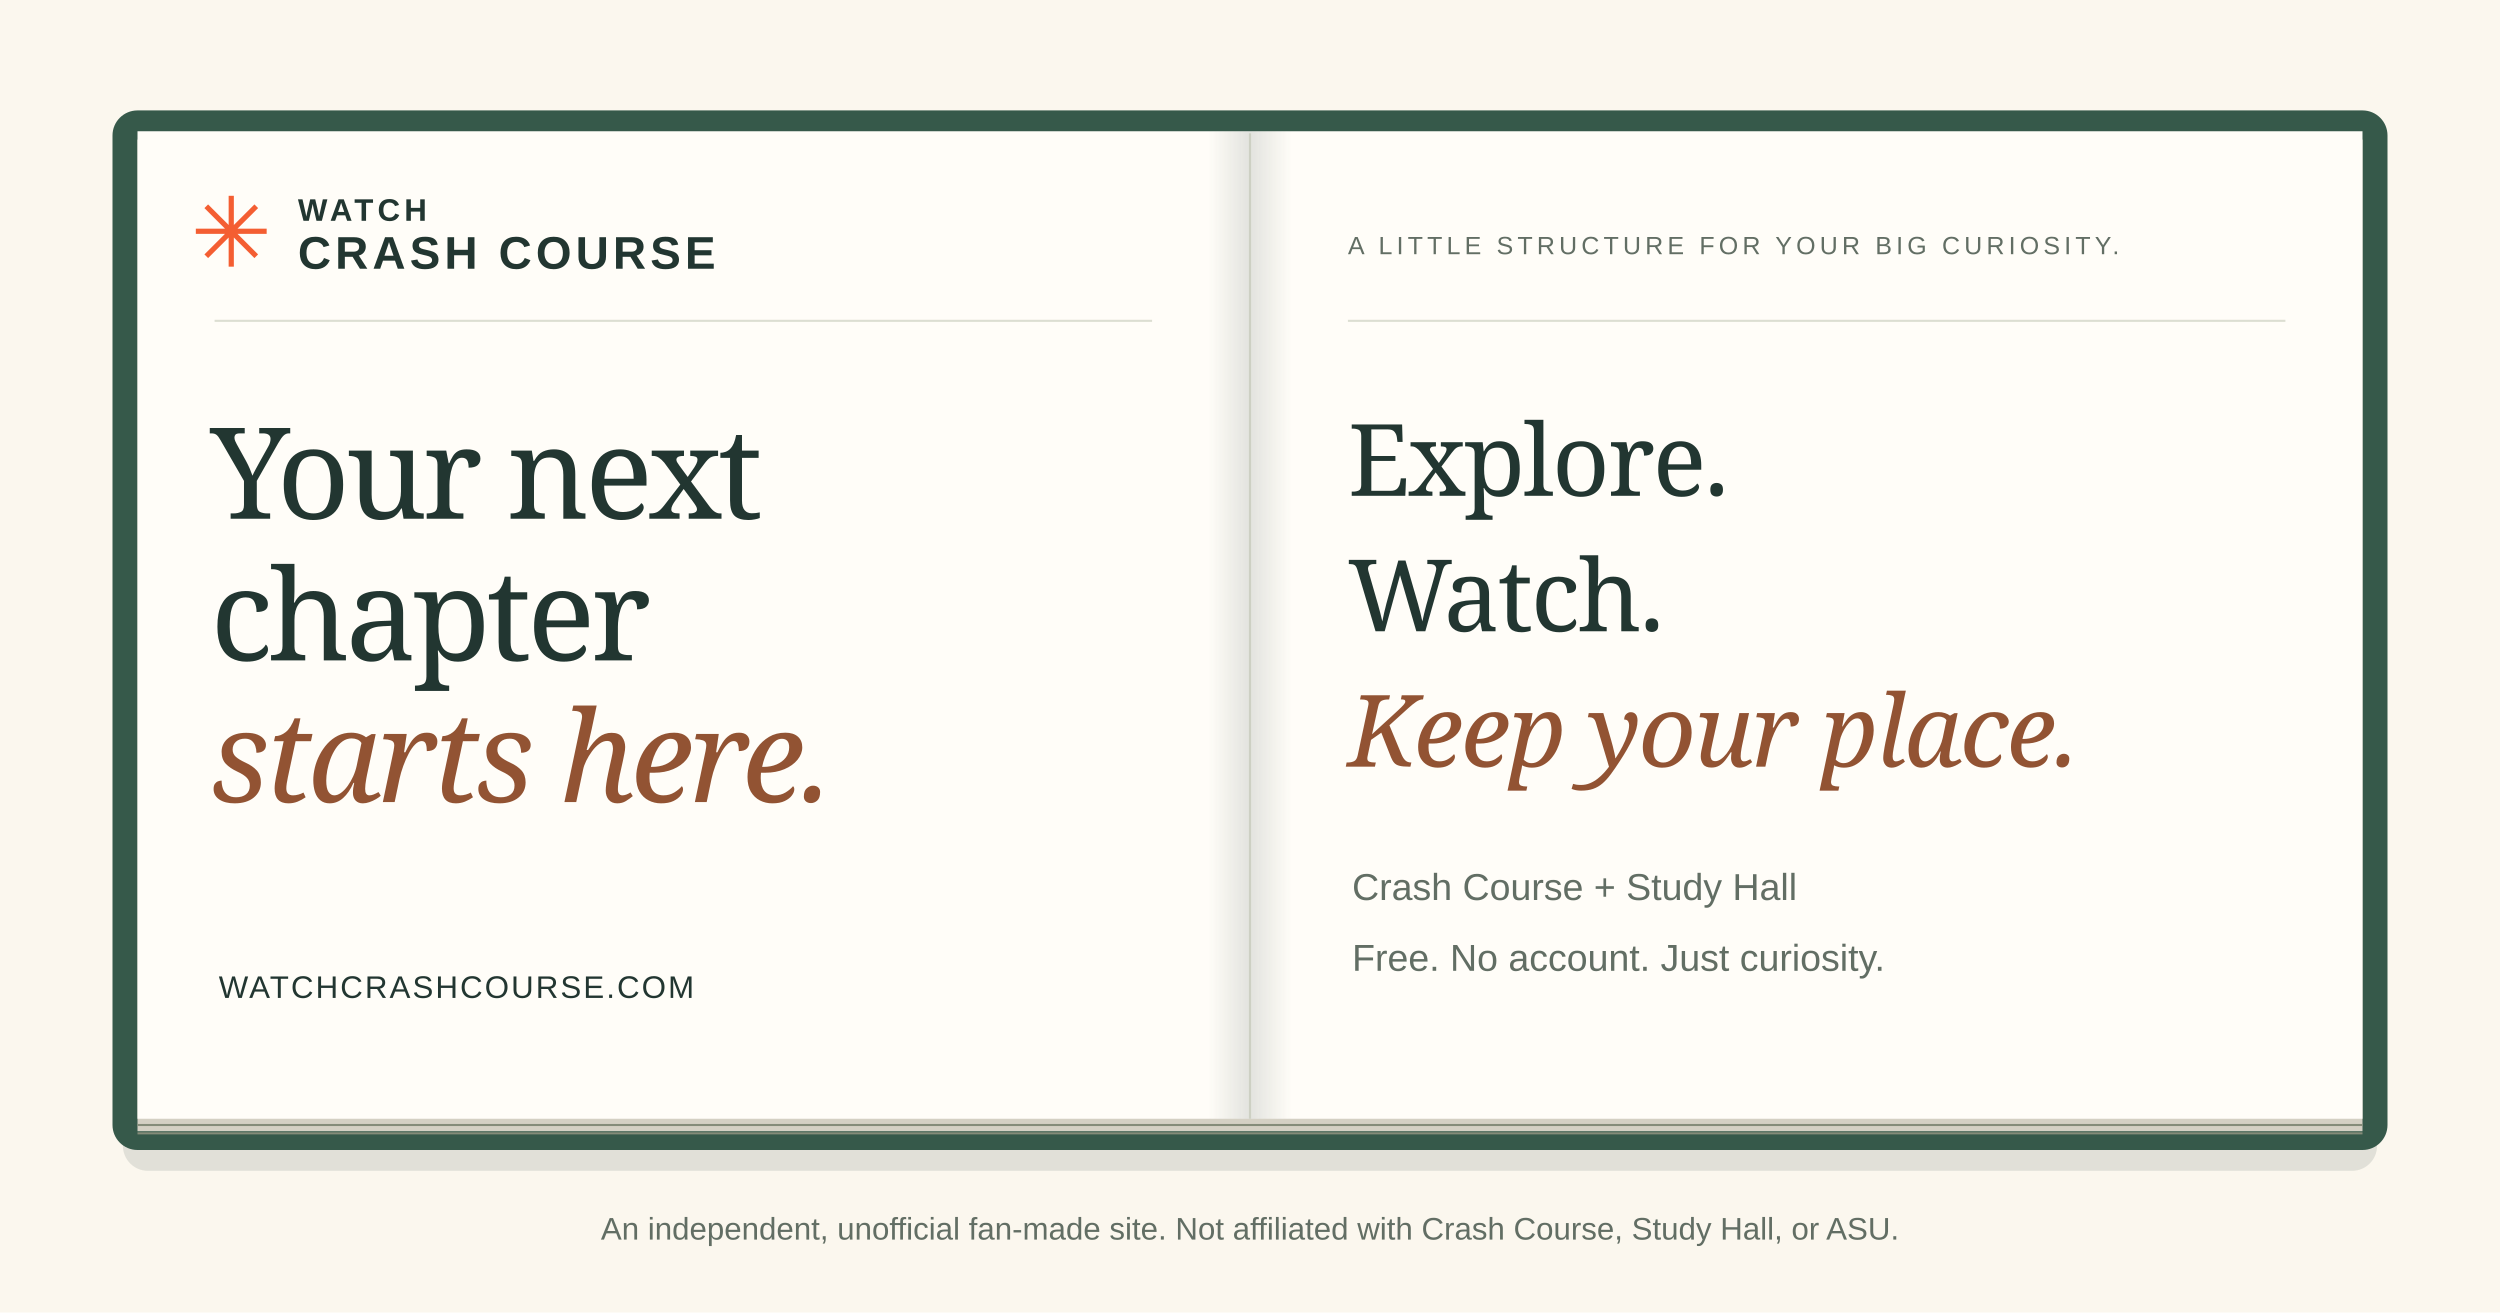
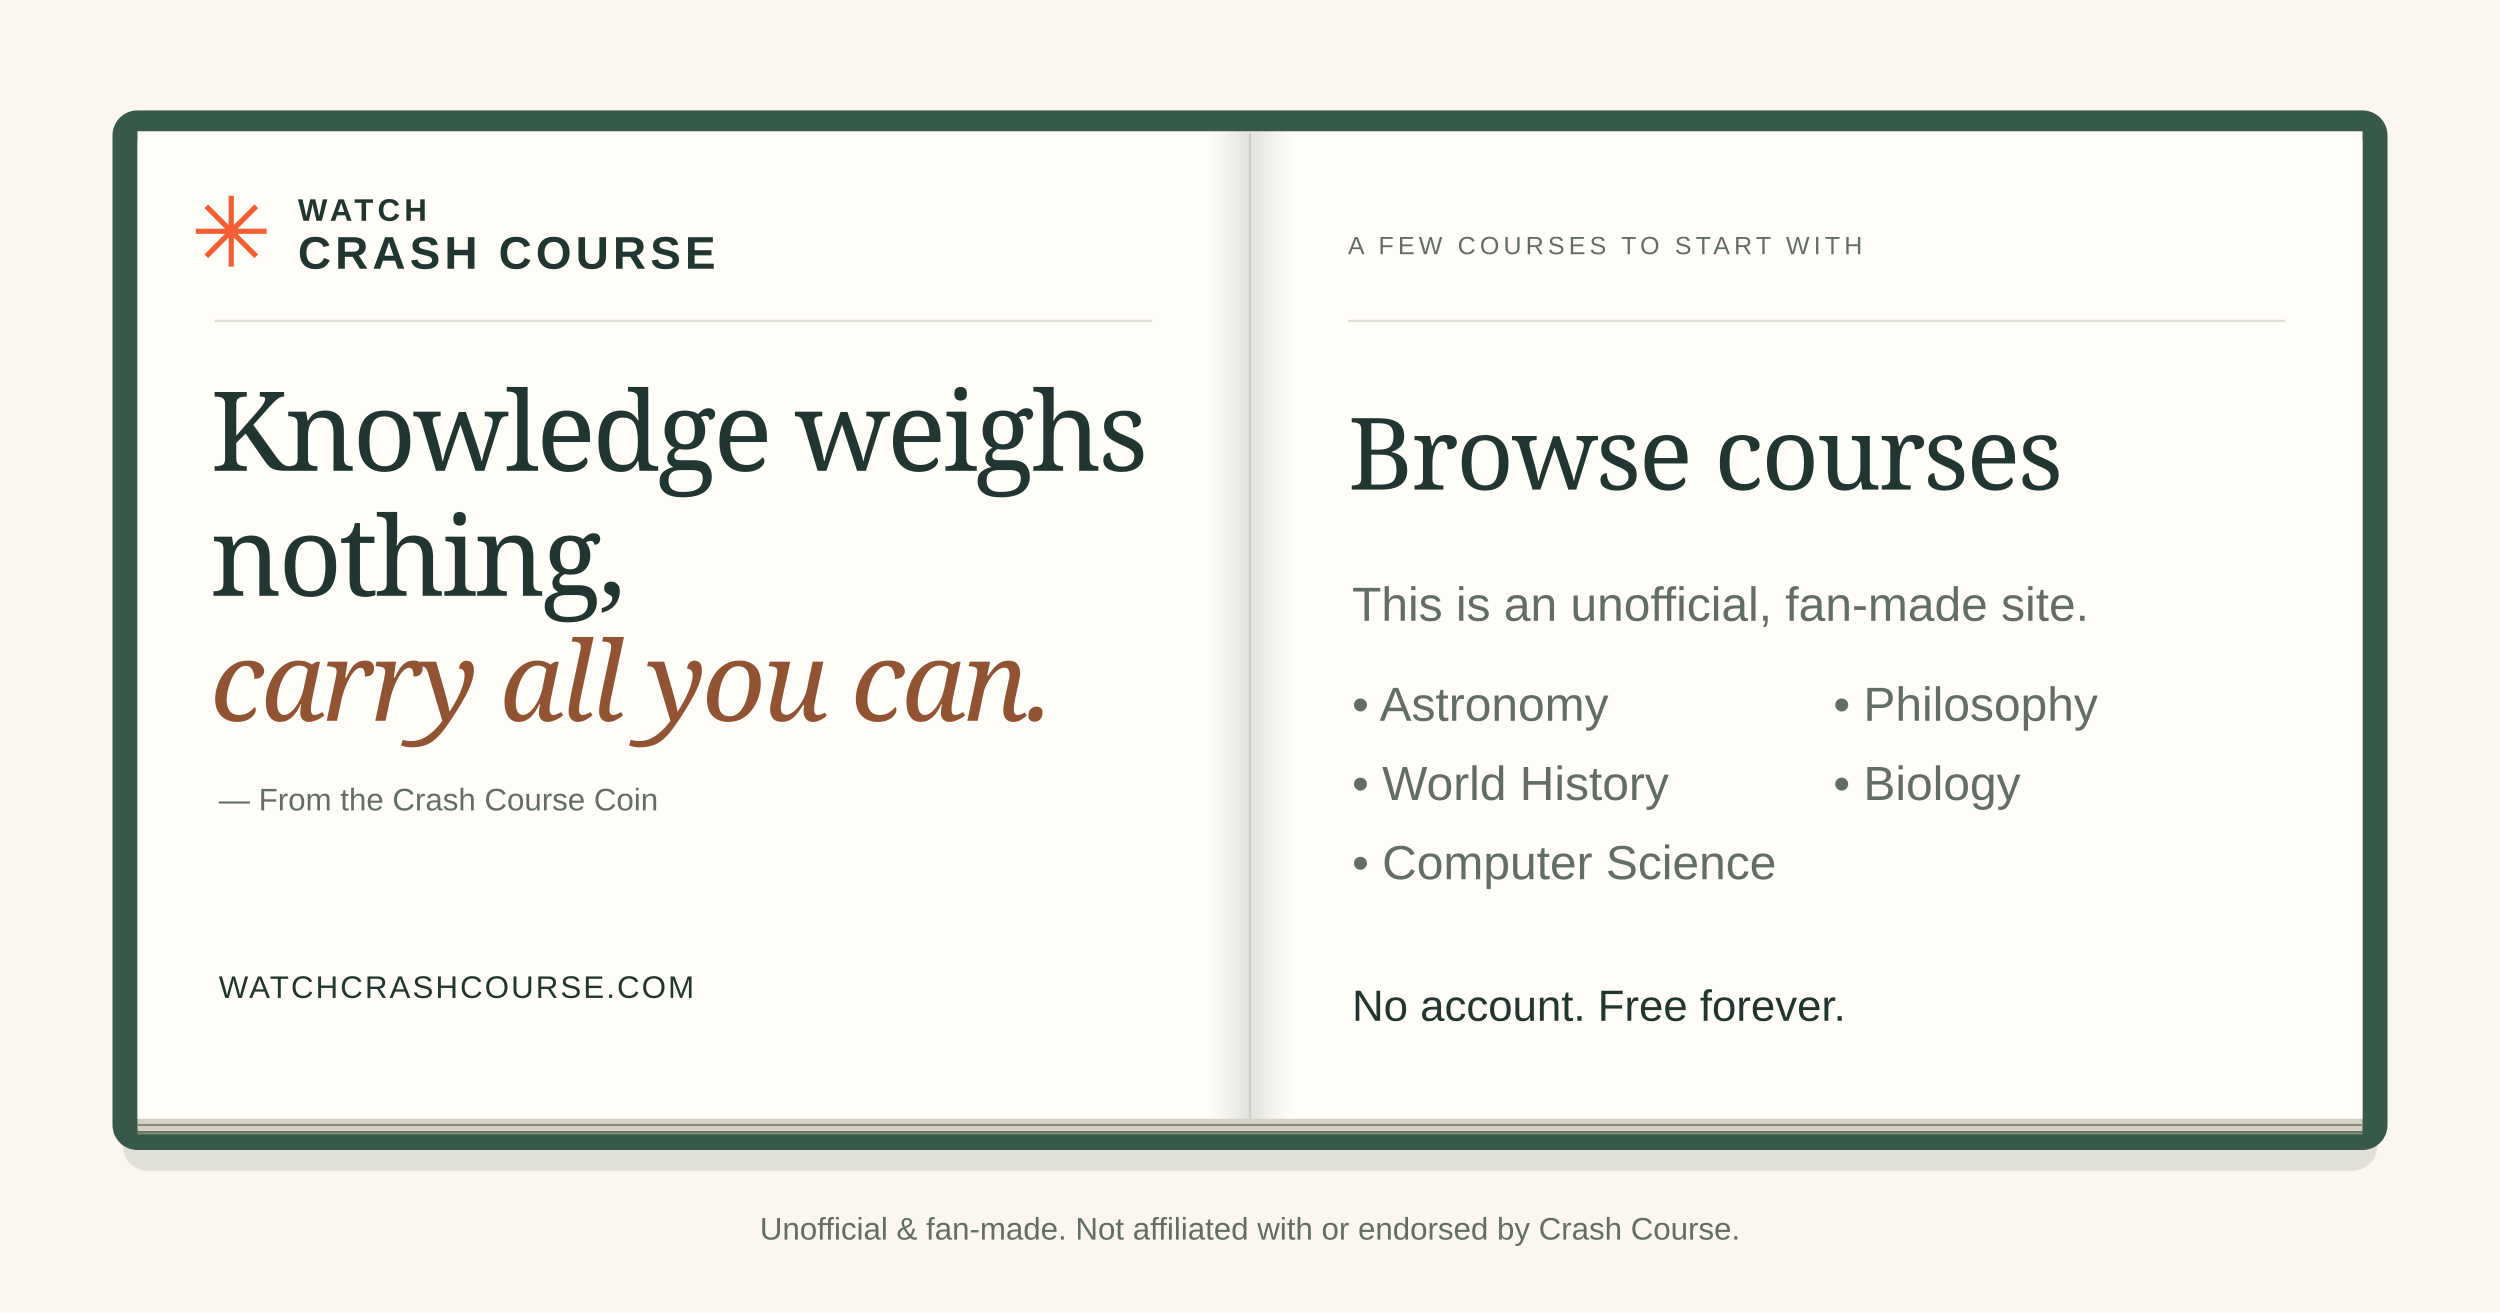
<svg xmlns="http://www.w3.org/2000/svg" width="1200" height="630" viewBox="0 0 1200 630">
  <defs>
    <linearGradient id="gutter">
      <stop stop-color="#223631" stop-opacity="0" />
      <stop offset=".5" stop-color="#223631" stop-opacity=".13" />
      <stop offset="1" stop-color="#223631" stop-opacity="0" />
    </linearGradient>
  </defs>
  <rect width="1200" height="630" fill="#fbf7ee" />
  <rect x="59" y="65" width="1082" height="497" rx="12" fill="#223631" opacity=".12" />
  <rect x="54" y="53" width="1092" height="499" rx="12" fill="#36594a" />
  <path d="M66 67H1134V543H66Z" fill="#d4d0c3" />
  <path d="M66 63H1134V537H66Z" fill="#fffdf8" />
  <path d="M66 540H1134M66 544H1134" stroke="#858c79" stroke-width="1" />
  <rect x="580" y="63" width="40" height="474" fill="url(#gutter)" />
  <path d="M600 64V537" stroke="#cdd0c3" />
  <g font-family="Arial, sans-serif" fill="#223631">
    <g transform="translate(111 111)" stroke="#f45e32" stroke-width="2.5">
      <path d="M0-17V17M-17 0H17M-12-12L12 12M-12 12L12-12" />
    </g>
    <text x="143" y="106" font-size="15" font-weight="700" letter-spacing="2">WATCH</text>
    <text x="143" y="129" font-size="22" font-weight="700" letter-spacing="2">CRASH COURSE</text>
    <path d="M103 154H553M647 154H1097" stroke="#dcded2" />
-     <text x="647" y="122" font-size="12" letter-spacing="2" fill="#626e64">A LITTLE STRUCTURE FOR YOUR BIG CURIOSITY.</text>
-     <g font-family="Georgia, serif" font-size="61" letter-spacing="-2">
-       <text x="101" y="249">Your next</text>
-       <text x="101" y="317">chapter</text>
-       <text x="101" y="385" fill="#925333" font-style="italic">starts here.</text>
+     <text x="647" y="122" font-size="12" letter-spacing="2" fill="#626e64">A FEW COURSES TO START WITH</text>
+     <g font-family="Georgia, serif" font-size="53" letter-spacing="-1.5">
+       <text x="101" y="226">Knowledge weighs</text>
+       <text x="101" y="286">nothing,</text>
+       <text x="101" y="346" fill="#925333" font-style="italic">carry all you can.</text>
    </g>
+     <text x="105" y="389" font-size="15" fill="#626e64">— From the Crash Course Coin</text>
    <text x="105" y="479" font-size="15" letter-spacing="1">WATCHCRASHCOURSE.COM</text>
-     <g font-family="Georgia, serif" font-size="48" letter-spacing="-1">
-       <text x="647" y="238">Explore.</text>
-       <text x="647" y="303">Watch.</text>
-       <text x="647" y="368" font-style="italic" fill="#925333">Keep your place.</text>
+     <text x="647" y="235" font-family="Georgia, serif" font-size="48" letter-spacing="-1">Browse courses</text>
+     <g font-size="23" fill="#626e64">
+       <text x="649" y="298">This is an unofficial, fan-made site.</text>
+       <text x="649" y="346">• Astronomy</text>
+       <text x="880" y="346">• Philosophy</text>
+       <text x="649" y="384">• World History</text>
+       <text x="880" y="384">• Biology</text>
+       <text x="649" y="422">• Computer Science</text>
    </g>
-     <g font-size="18" fill="#626e64">
-       <text x="649" y="432">Crash Course + Study Hall</text>
-       <text x="649" y="466">Free. No account. Just curiosity.</text>
-     </g>
-     <text x="600" y="595" text-anchor="middle" font-size="15" fill="#626e64">An independent, unofficial fan-made site. Not affiliated with Crash Course, Study Hall, or ASU.</text>
+     <text x="649" y="490" font-size="21" fill="#223631">No account. Free forever.</text>
+     <text x="600" y="595" text-anchor="middle" font-size="15" fill="#626e64">Unofficial &amp; fan-made. Not affiliated with or endorsed by Crash Course.</text>
  </g>
</svg>
